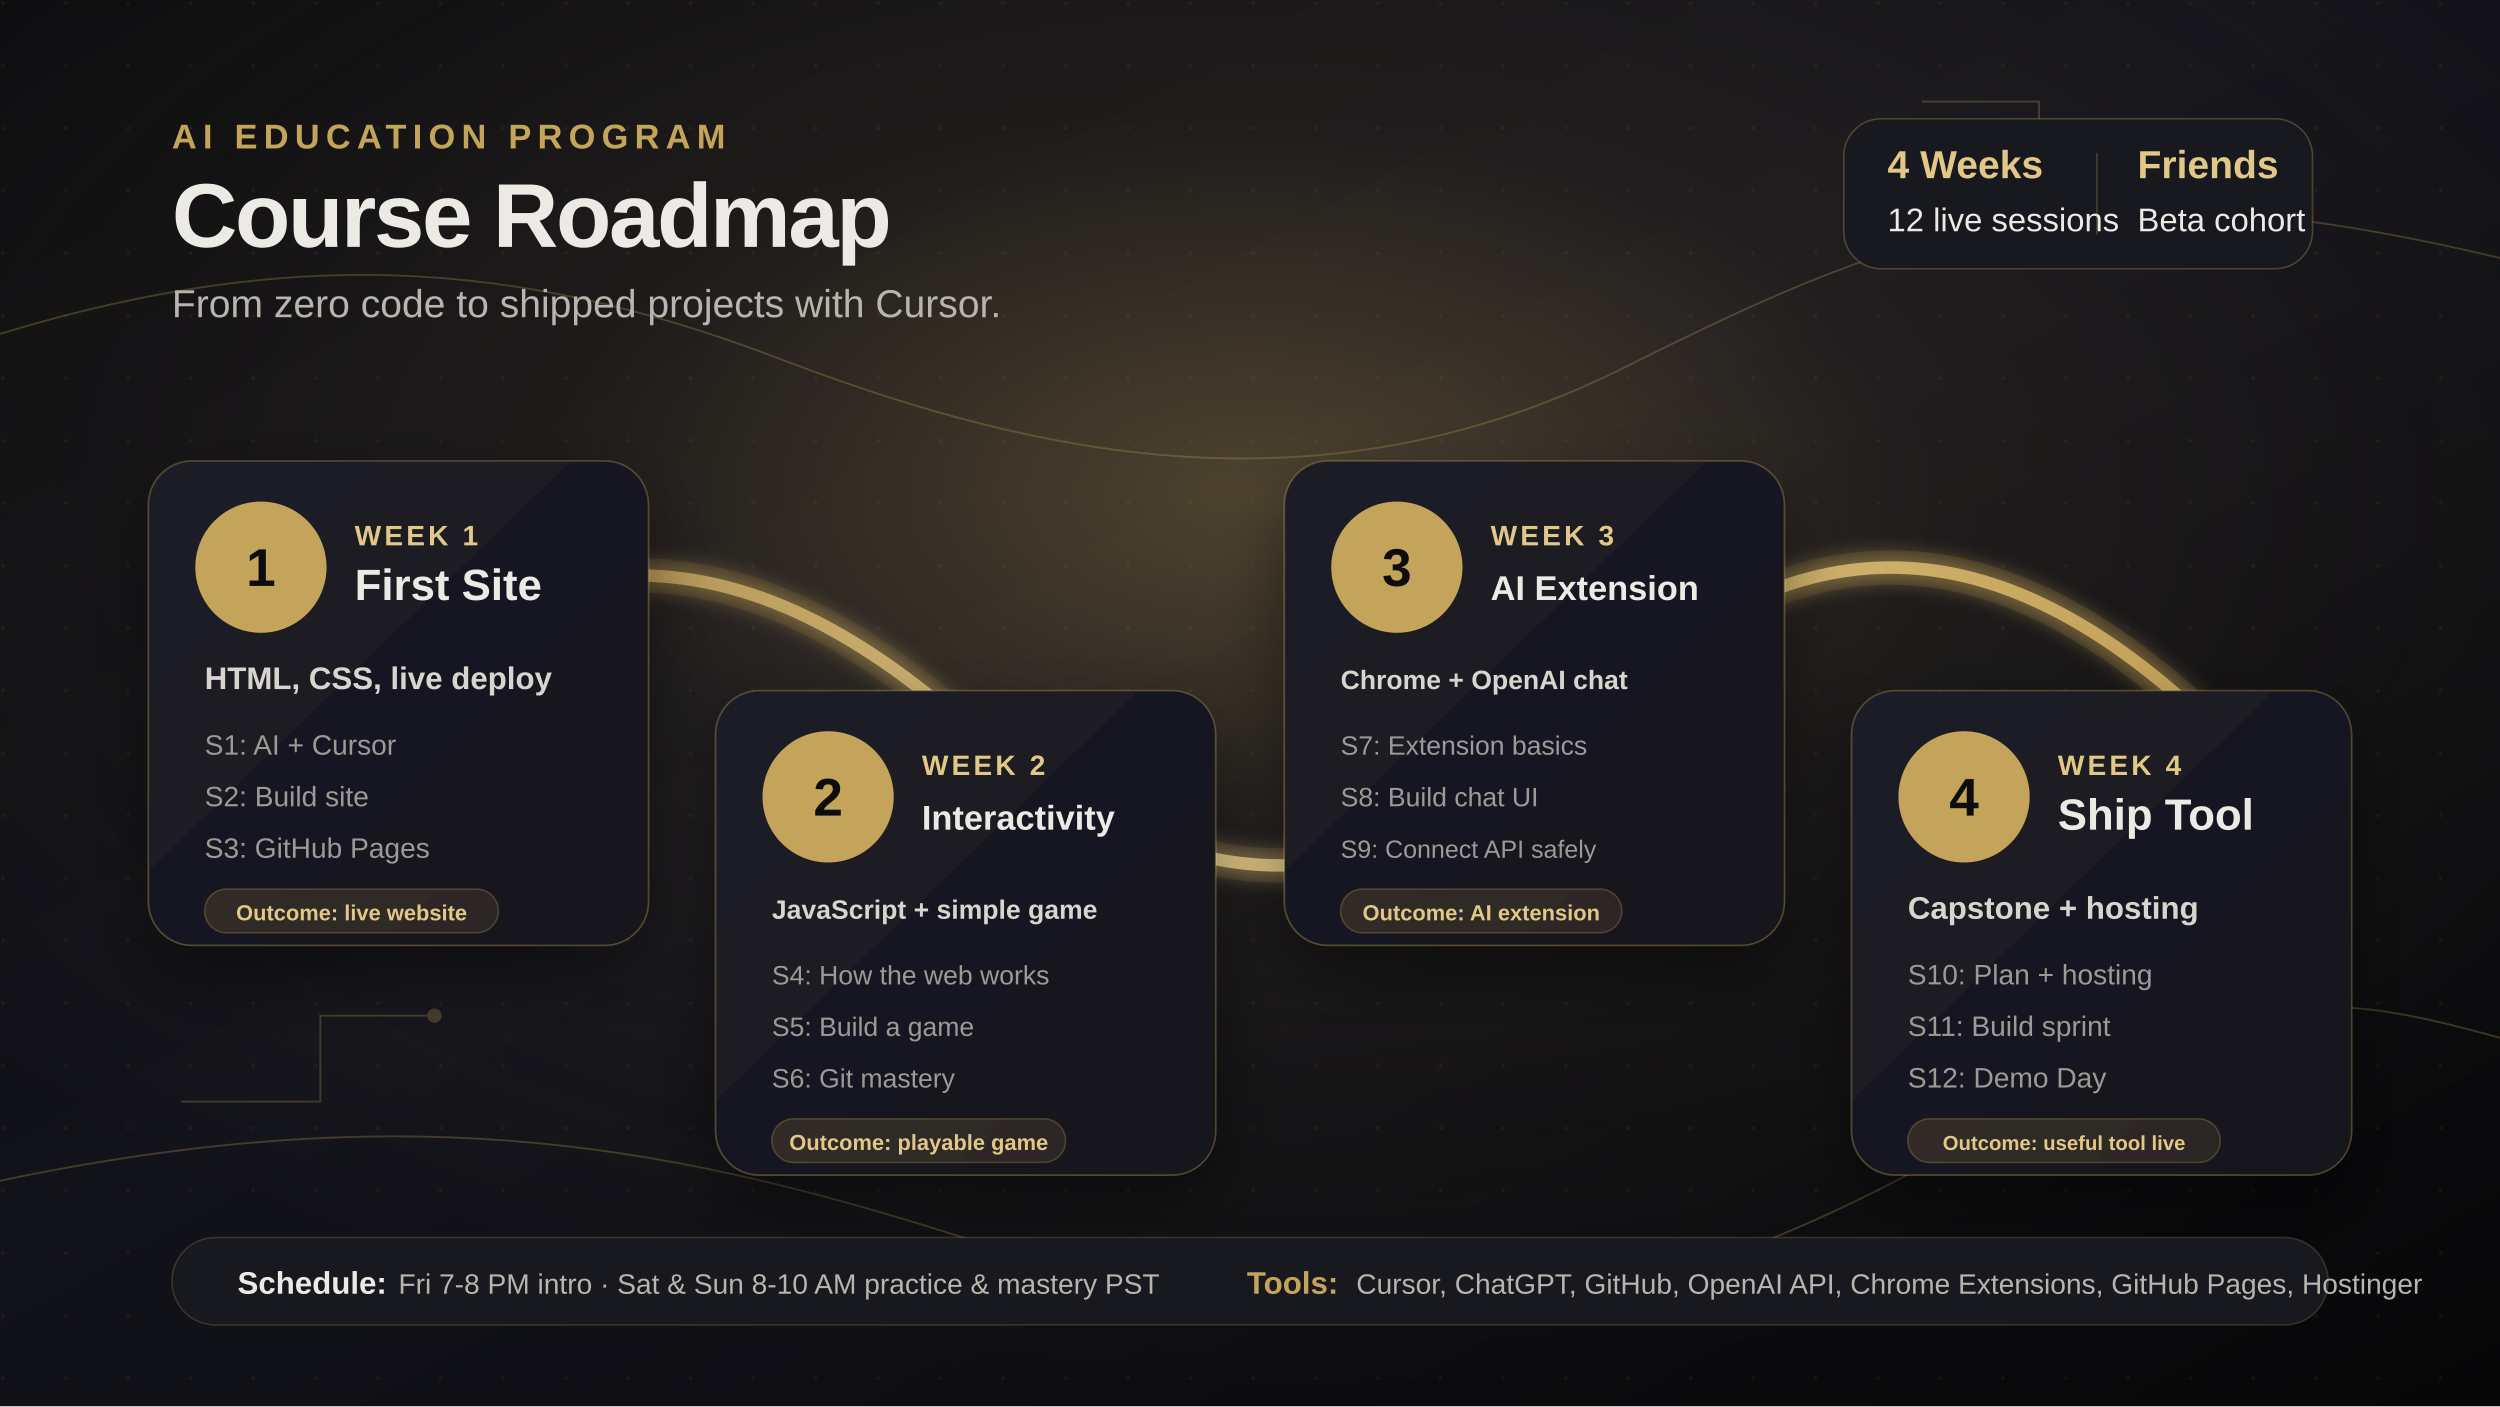
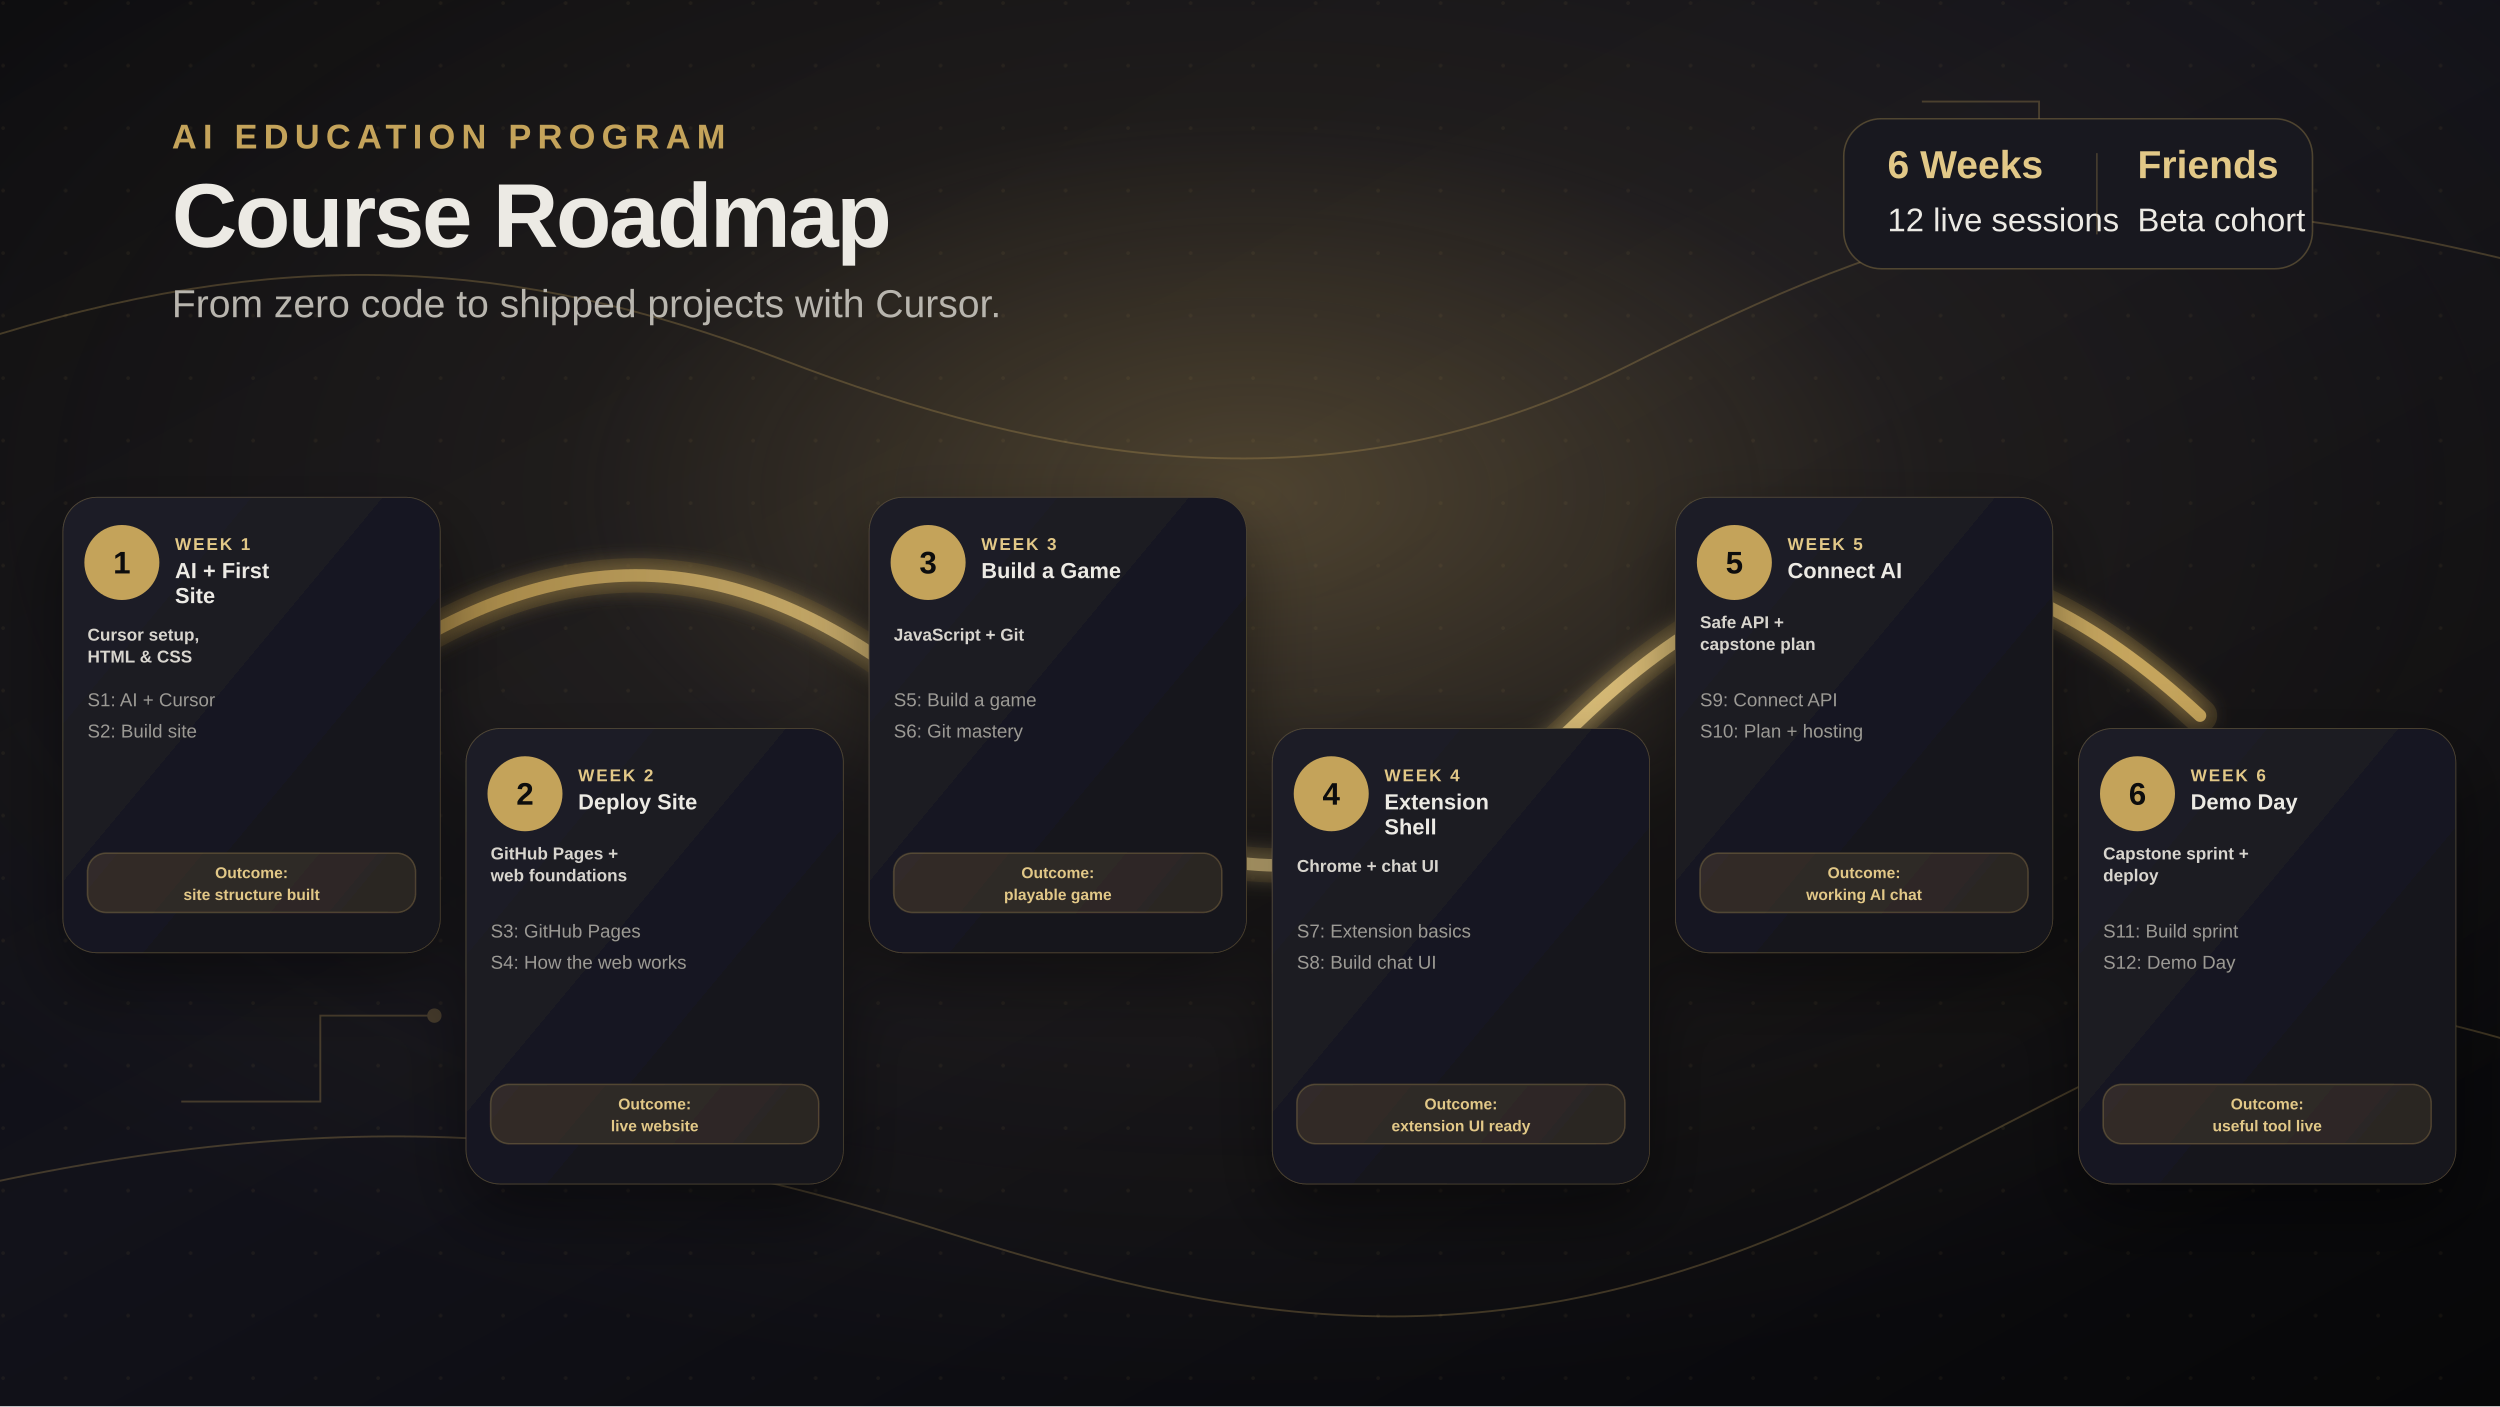
<svg xmlns="http://www.w3.org/2000/svg" width="1600" height="900" viewBox="0 0 1600 900" role="img" aria-labelledby="title desc">
  <defs>
    <linearGradient id="bgGradient" x1="0" y1="0" x2="1" y2="1">
      <stop offset="0" stop-color="#0c0c0f" />
      <stop offset="0.45" stop-color="#12121a" />
      <stop offset="1" stop-color="#070708" />
    </linearGradient>
    <radialGradient id="goldGlow" cx="50%" cy="35%" r="65%">
      <stop offset="0" stop-color="#c4a35a" stop-opacity="0.34" />
      <stop offset="0.42" stop-color="#c4a35a" stop-opacity="0.08" />
      <stop offset="1" stop-color="#c4a35a" stop-opacity="0" />
    </radialGradient>
    <linearGradient id="goldStroke" x1="0" y1="0" x2="1" y2="0">
      <stop offset="0" stop-color="#9a7b3c" />
      <stop offset="0.48" stop-color="#e2c887" />
      <stop offset="1" stop-color="#c4a35a" />
    </linearGradient>
    <linearGradient id="cardGradient" x1="0" y1="0" x2="1" y2="1">
      <stop offset="0" stop-color="#1f1f28" />
      <stop offset="1" stop-color="#12121a" />
    </linearGradient>
    <filter id="softShadow" x="-20%" y="-20%" width="140%" height="150%">
      <feDropShadow dx="0" dy="20" stdDeviation="22" flood-color="#000000" flood-opacity="0.42" />
    </filter>
    <filter id="goldBloom" x="-80%" y="-80%" width="260%" height="260%">
      <feGaussianBlur stdDeviation="8" result="blur" />
      <feMerge>
        <feMergeNode in="blur" />
        <feMergeNode in="SourceGraphic" />
      </feMerge>
    </filter>
    <pattern id="dotGrid" width="40" height="40" patternUnits="userSpaceOnUse">
      <circle cx="2" cy="2" r="1.2" fill="#c4a35a" opacity="0.18" />
    </pattern>
+     <clipPath id="weekCardClip">
+       <rect width="242" height="292" rx="22" />
+     </clipPath>
  </defs>
  <rect width="1600" height="900" fill="url(#bgGradient)" />
  <rect width="1600" height="900" fill="url(#goldGlow)" />
  <rect width="1600" height="900" fill="url(#dotGrid)" opacity="0.38" />
  <g opacity="0.28" stroke="#c4a35a" stroke-width="1.2" fill="none">
    <path d="M-20 220 C180 155 330 165 500 230 S850 330 1040 235 1340 100 1620 170" />
    <path d="M-20 760 C250 700 420 730 610 790 S970 880 1205 760 1450 620 1620 670" />
    <path d="M1230 65 L1305 65 L1305 120 L1378 120" />
    <path d="M116 705 L205 705 L205 650 L278 650" />
    <circle cx="1378" cy="120" r="4" fill="#c4a35a" />
    <circle cx="278" cy="650" r="4" fill="#c4a35a" />
  </g>
  <g font-family="Outfit, DM Sans, Segoe UI, Arial, sans-serif">
    <text x="110" y="95" fill="#c4a35a" font-size="22" font-weight="700" letter-spacing="4">AI EDUCATION PROGRAM</text>
    <text x="110" y="158" fill="#eceae4" font-size="58" font-weight="700" letter-spacing="-1.5">Course Roadmap</text>
    <text x="110" y="203" fill="#b8b5ae" font-size="25">From zero code to shipped projects with Cursor.</text>
    <g transform="translate(1180 76)">
      <rect x="0" y="0" width="300" height="96" rx="24" fill="#18181f" stroke="#c4a35a" stroke-opacity="0.32" />
-       <text x="28" y="38" fill="#e2c887" font-size="25" font-weight="700">4 Weeks</text>
+       <text x="28" y="38" fill="#e2c887" font-size="25" font-weight="700">6 Weeks</text>
      <text x="28" y="72" fill="#eceae4" font-size="21">12 live sessions</text>
      <line x1="162" y1="22" x2="162" y2="74" stroke="#c4a35a" stroke-opacity="0.28" />
      <text x="188" y="38" fill="#e2c887" font-size="25" font-weight="700">Friends</text>
      <text x="188" y="72" fill="#eceae4" font-size="21">Beta cohort</text>
    </g>
  </g>
  <path d="M195 460 C345 338 470 338 610 458 S875 592 1010 462 1270 330 1408 458" fill="none" stroke="#4b3d22" stroke-width="22" stroke-linecap="round" opacity="0.52" />
  <path d="M195 460 C345 338 470 338 610 458 S875 592 1010 462 1270 330 1408 458" fill="none" stroke="url(#goldStroke)" stroke-width="8" stroke-linecap="round" filter="url(#goldBloom)" />
  <g font-family="DM Sans, Segoe UI, Arial, sans-serif" filter="url(#softShadow)">
-     <g transform="translate(95 295)">
-       <rect width="320" height="310" rx="28" fill="url(#cardGradient)" stroke="#c4a35a" stroke-opacity="0.34" />
-       <circle cx="72" cy="68" r="42" fill="#c4a35a" />
-       <text x="72" y="80" text-anchor="middle" fill="#0c0c0f" font-size="34" font-weight="800">1</text>
-       <text x="132" y="54" fill="#e2c887" font-size="18" font-weight="800" letter-spacing="2">WEEK 1</text>
-       <text x="132" y="89" fill="#eceae4" font-size="28" font-weight="800">First Site</text>
-       <text x="36" y="146" fill="#d8d5ce" font-size="20" font-weight="700">HTML, CSS, live deploy</text>
-       <text x="36" y="188" fill="#9c9a94" font-size="18">S1: AI + Cursor</text>
-       <text x="36" y="221" fill="#9c9a94" font-size="18">S2: Build site</text>
-       <text x="36" y="254" fill="#9c9a94" font-size="18">S3: GitHub Pages</text>
-       <rect x="36" y="274" width="188" height="28" rx="14" fill="#c4a35a" fill-opacity="0.14" stroke="#c4a35a" stroke-opacity="0.28" />
-       <text x="130" y="294" text-anchor="middle" fill="#e2c887" font-size="14" font-weight="700">Outcome: live website</text>
+     <g transform="translate(40 318)" clip-path="url(#weekCardClip)">
+       <rect width="242" height="292" rx="22" fill="url(#cardGradient)" stroke="#c4a35a" stroke-opacity="0.34" />
+       <circle cx="38" cy="42" r="24" fill="#c4a35a" />
+       <text x="38" y="49" text-anchor="middle" fill="#0c0c0f" font-size="20" font-weight="800">1</text>
+       <text x="72" y="34" fill="#e2c887" font-size="11" font-weight="800" letter-spacing="1.2">WEEK 1</text>
+       <text x="72" y="52" fill="#eceae4" font-size="14" font-weight="800">
+         <tspan x="72" dy="0">AI + First</tspan>
+         <tspan x="72" dy="16">Site</tspan>
+       </text>
+       <text x="16" y="92" fill="#d8d5ce" font-size="11" font-weight="700">
+         <tspan x="16" dy="0">Cursor setup,</tspan>
+         <tspan x="16" dy="14">HTML &amp; CSS</tspan>
+       </text>
+       <text x="16" y="134" fill="#9c9a94" font-size="12">S1: AI + Cursor</text>
+       <text x="16" y="154" fill="#9c9a94" font-size="12">S2: Build site</text>
+       <rect x="16" y="228" width="210" height="38" rx="12" fill="#c4a35a" fill-opacity="0.14" stroke="#c4a35a" stroke-opacity="0.28" />
+       <text x="121" y="244" text-anchor="middle" fill="#e2c887" font-size="10" font-weight="700">Outcome:</text>
+       <text x="121" y="258" text-anchor="middle" fill="#e2c887" font-size="10" font-weight="700">site structure built</text>
    </g>
-     <g transform="translate(458 442)">
-       <rect width="320" height="310" rx="28" fill="url(#cardGradient)" stroke="#c4a35a" stroke-opacity="0.34" />
-       <circle cx="72" cy="68" r="42" fill="#c4a35a" />
-       <text x="72" y="80" text-anchor="middle" fill="#0c0c0f" font-size="34" font-weight="800">2</text>
-       <text x="132" y="54" fill="#e2c887" font-size="18" font-weight="800" letter-spacing="2">WEEK 2</text>
-       <text x="132" y="89" fill="#eceae4" font-size="22" font-weight="800">Interactivity</text>
-       <text x="36" y="146" fill="#d8d5ce" font-size="17" font-weight="700">JavaScript + simple game</text>
-       <text x="36" y="188" fill="#9c9a94" font-size="17">S4: How the web works</text>
-       <text x="36" y="221" fill="#9c9a94" font-size="17">S5: Build a game</text>
-       <text x="36" y="254" fill="#9c9a94" font-size="17">S6: Git mastery</text>
-       <rect x="36" y="274" width="188" height="28" rx="14" fill="#c4a35a" fill-opacity="0.14" stroke="#c4a35a" stroke-opacity="0.28" />
-       <text x="130" y="294" text-anchor="middle" fill="#e2c887" font-size="14" font-weight="700">Outcome: playable game</text>
+     <g transform="translate(298 466)" clip-path="url(#weekCardClip)">
+       <rect width="242" height="292" rx="22" fill="url(#cardGradient)" stroke="#c4a35a" stroke-opacity="0.34" />
+       <circle cx="38" cy="42" r="24" fill="#c4a35a" />
+       <text x="38" y="49" text-anchor="middle" fill="#0c0c0f" font-size="20" font-weight="800">2</text>
+       <text x="72" y="34" fill="#e2c887" font-size="11" font-weight="800" letter-spacing="1.2">WEEK 2</text>
+       <text x="72" y="52" fill="#eceae4" font-size="14" font-weight="800">Deploy Site</text>
+       <text x="16" y="84" fill="#d8d5ce" font-size="11" font-weight="700">
+         <tspan x="16" dy="0">GitHub Pages +</tspan>
+         <tspan x="16" dy="14">web foundations</tspan>
+       </text>
+       <text x="16" y="134" fill="#9c9a94" font-size="12">S3: GitHub Pages</text>
+       <text x="16" y="154" fill="#9c9a94" font-size="12">S4: How the web works</text>
+       <rect x="16" y="228" width="210" height="38" rx="12" fill="#c4a35a" fill-opacity="0.14" stroke="#c4a35a" stroke-opacity="0.28" />
+       <text x="121" y="244" text-anchor="middle" fill="#e2c887" font-size="10" font-weight="700">Outcome:</text>
+       <text x="121" y="258" text-anchor="middle" fill="#e2c887" font-size="10" font-weight="700">live website</text>
    </g>
-     <g transform="translate(822 295)">
-       <rect width="320" height="310" rx="28" fill="url(#cardGradient)" stroke="#c4a35a" stroke-opacity="0.34" />
-       <circle cx="72" cy="68" r="42" fill="#c4a35a" />
-       <text x="72" y="80" text-anchor="middle" fill="#0c0c0f" font-size="34" font-weight="800">3</text>
-       <text x="132" y="54" fill="#e2c887" font-size="18" font-weight="800" letter-spacing="2">WEEK 3</text>
-       <text x="132" y="89" fill="#eceae4" font-size="22" font-weight="800">AI Extension</text>
-       <text x="36" y="146" fill="#d8d5ce" font-size="17" font-weight="700">Chrome + OpenAI chat</text>
-       <text x="36" y="188" fill="#9c9a94" font-size="17">S7: Extension basics</text>
-       <text x="36" y="221" fill="#9c9a94" font-size="17">S8: Build chat UI</text>
-       <text x="36" y="254" fill="#9c9a94" font-size="16">S9: Connect API safely</text>
-       <rect x="36" y="274" width="180" height="28" rx="14" fill="#c4a35a" fill-opacity="0.14" stroke="#c4a35a" stroke-opacity="0.28" />
-       <text x="126" y="294" text-anchor="middle" fill="#e2c887" font-size="14" font-weight="700">Outcome: AI extension</text>
+     <g transform="translate(556 318)" clip-path="url(#weekCardClip)">
+       <rect width="242" height="292" rx="22" fill="url(#cardGradient)" stroke="#c4a35a" stroke-opacity="0.34" />
+       <circle cx="38" cy="42" r="24" fill="#c4a35a" />
+       <text x="38" y="49" text-anchor="middle" fill="#0c0c0f" font-size="20" font-weight="800">3</text>
+       <text x="72" y="34" fill="#e2c887" font-size="11" font-weight="800" letter-spacing="1.2">WEEK 3</text>
+       <text x="72" y="52" fill="#eceae4" font-size="14" font-weight="800">Build a Game</text>
+       <text x="16" y="92" fill="#d8d5ce" font-size="11" font-weight="700">JavaScript + Git</text>
+       <text x="16" y="134" fill="#9c9a94" font-size="12">S5: Build a game</text>
+       <text x="16" y="154" fill="#9c9a94" font-size="12">S6: Git mastery</text>
+       <rect x="16" y="228" width="210" height="38" rx="12" fill="#c4a35a" fill-opacity="0.14" stroke="#c4a35a" stroke-opacity="0.28" />
+       <text x="121" y="244" text-anchor="middle" fill="#e2c887" font-size="10" font-weight="700">Outcome:</text>
+       <text x="121" y="258" text-anchor="middle" fill="#e2c887" font-size="10" font-weight="700">playable game</text>
    </g>
-     <g transform="translate(1185 442)">
-       <rect width="320" height="310" rx="28" fill="url(#cardGradient)" stroke="#c4a35a" stroke-opacity="0.34" />
-       <circle cx="72" cy="68" r="42" fill="#c4a35a" />
-       <text x="72" y="80" text-anchor="middle" fill="#0c0c0f" font-size="34" font-weight="800">4</text>
-       <text x="132" y="54" fill="#e2c887" font-size="18" font-weight="800" letter-spacing="2">WEEK 4</text>
-       <text x="132" y="89" fill="#eceae4" font-size="28" font-weight="800">Ship Tool</text>
-       <text x="36" y="146" fill="#d8d5ce" font-size="20" font-weight="700">Capstone + hosting</text>
-       <text x="36" y="188" fill="#9c9a94" font-size="18">S10: Plan + hosting</text>
-       <text x="36" y="221" fill="#9c9a94" font-size="18">S11: Build sprint</text>
-       <text x="36" y="254" fill="#9c9a94" font-size="18">S12: Demo Day</text>
-       <rect x="36" y="274" width="200" height="28" rx="14" fill="#c4a35a" fill-opacity="0.14" stroke="#c4a35a" stroke-opacity="0.28" />
-       <text x="136" y="294" text-anchor="middle" fill="#e2c887" font-size="13" font-weight="700">Outcome: useful tool live</text>
+     <g transform="translate(814 466)" clip-path="url(#weekCardClip)">
+       <rect width="242" height="292" rx="22" fill="url(#cardGradient)" stroke="#c4a35a" stroke-opacity="0.34" />
+       <circle cx="38" cy="42" r="24" fill="#c4a35a" />
+       <text x="38" y="49" text-anchor="middle" fill="#0c0c0f" font-size="20" font-weight="800">4</text>
+       <text x="72" y="34" fill="#e2c887" font-size="11" font-weight="800" letter-spacing="1.2">WEEK 4</text>
+       <text x="72" y="52" fill="#eceae4" font-size="14" font-weight="800">
+         <tspan x="72" dy="0">Extension</tspan>
+         <tspan x="72" dy="16">Shell</tspan>
+       </text>
+       <text x="16" y="92" fill="#d8d5ce" font-size="11" font-weight="700">Chrome + chat UI</text>
+       <text x="16" y="134" fill="#9c9a94" font-size="12">S7: Extension basics</text>
+       <text x="16" y="154" fill="#9c9a94" font-size="12">S8: Build chat UI</text>
+       <rect x="16" y="228" width="210" height="38" rx="12" fill="#c4a35a" fill-opacity="0.14" stroke="#c4a35a" stroke-opacity="0.28" />
+       <text x="121" y="244" text-anchor="middle" fill="#e2c887" font-size="10" font-weight="700">Outcome:</text>
+       <text x="121" y="258" text-anchor="middle" fill="#e2c887" font-size="10" font-weight="700">extension UI ready</text>
    </g>
-   </g>
-   <g font-family="DM Sans, Segoe UI, Arial, sans-serif">
-     <g transform="translate(110 792)">
-       <rect width="1380" height="56" rx="28" fill="#18181f" stroke="#c4a35a" stroke-opacity="0.22" />
-       <text x="42" y="36" fill="#eceae4" font-size="20" font-weight="700">Schedule:</text>
-       <text x="145" y="36" fill="#b8b5ae" font-size="18">Fri 7-8 PM intro · Sat &amp; Sun 8-10 AM practice &amp; mastery PST</text>
-       <text x="688" y="36" fill="#c4a35a" font-size="20" font-weight="700">Tools:</text>
-       <text x="758" y="36" fill="#b8b5ae" font-size="18">Cursor, ChatGPT, GitHub, OpenAI API, Chrome Extensions, GitHub Pages, Hostinger</text>
+     <g transform="translate(1072 318)" clip-path="url(#weekCardClip)">
+       <rect width="242" height="292" rx="22" fill="url(#cardGradient)" stroke="#c4a35a" stroke-opacity="0.34" />
+       <circle cx="38" cy="42" r="24" fill="#c4a35a" />
+       <text x="38" y="49" text-anchor="middle" fill="#0c0c0f" font-size="20" font-weight="800">5</text>
+       <text x="72" y="34" fill="#e2c887" font-size="11" font-weight="800" letter-spacing="1.2">WEEK 5</text>
+       <text x="72" y="52" fill="#eceae4" font-size="14" font-weight="800">Connect AI</text>
+       <text x="16" y="84" fill="#d8d5ce" font-size="11" font-weight="700">
+         <tspan x="16" dy="0">Safe API +</tspan>
+         <tspan x="16" dy="14">capstone plan</tspan>
+       </text>
+       <text x="16" y="134" fill="#9c9a94" font-size="12">S9: Connect API</text>
+       <text x="16" y="154" fill="#9c9a94" font-size="12">S10: Plan + hosting</text>
+       <rect x="16" y="228" width="210" height="38" rx="12" fill="#c4a35a" fill-opacity="0.14" stroke="#c4a35a" stroke-opacity="0.28" />
+       <text x="121" y="244" text-anchor="middle" fill="#e2c887" font-size="10" font-weight="700">Outcome:</text>
+       <text x="121" y="258" text-anchor="middle" fill="#e2c887" font-size="10" font-weight="700">working AI chat</text>
+     </g>
+     <g transform="translate(1330 466)" clip-path="url(#weekCardClip)">
+       <rect width="242" height="292" rx="22" fill="url(#cardGradient)" stroke="#c4a35a" stroke-opacity="0.34" />
+       <circle cx="38" cy="42" r="24" fill="#c4a35a" />
+       <text x="38" y="49" text-anchor="middle" fill="#0c0c0f" font-size="20" font-weight="800">6</text>
+       <text x="72" y="34" fill="#e2c887" font-size="11" font-weight="800" letter-spacing="1.2">WEEK 6</text>
+       <text x="72" y="52" fill="#eceae4" font-size="14" font-weight="800">Demo Day</text>
+       <text x="16" y="84" fill="#d8d5ce" font-size="11" font-weight="700">
+         <tspan x="16" dy="0">Capstone sprint +</tspan>
+         <tspan x="16" dy="14">deploy</tspan>
+       </text>
+       <text x="16" y="134" fill="#9c9a94" font-size="12">S11: Build sprint</text>
+       <text x="16" y="154" fill="#9c9a94" font-size="12">S12: Demo Day</text>
+       <rect x="16" y="228" width="210" height="38" rx="12" fill="#c4a35a" fill-opacity="0.14" stroke="#c4a35a" stroke-opacity="0.28" />
+       <text x="121" y="244" text-anchor="middle" fill="#e2c887" font-size="10" font-weight="700">Outcome:</text>
+       <text x="121" y="258" text-anchor="middle" fill="#e2c887" font-size="10" font-weight="700">useful tool live</text>
    </g>
  </g>
</svg>
